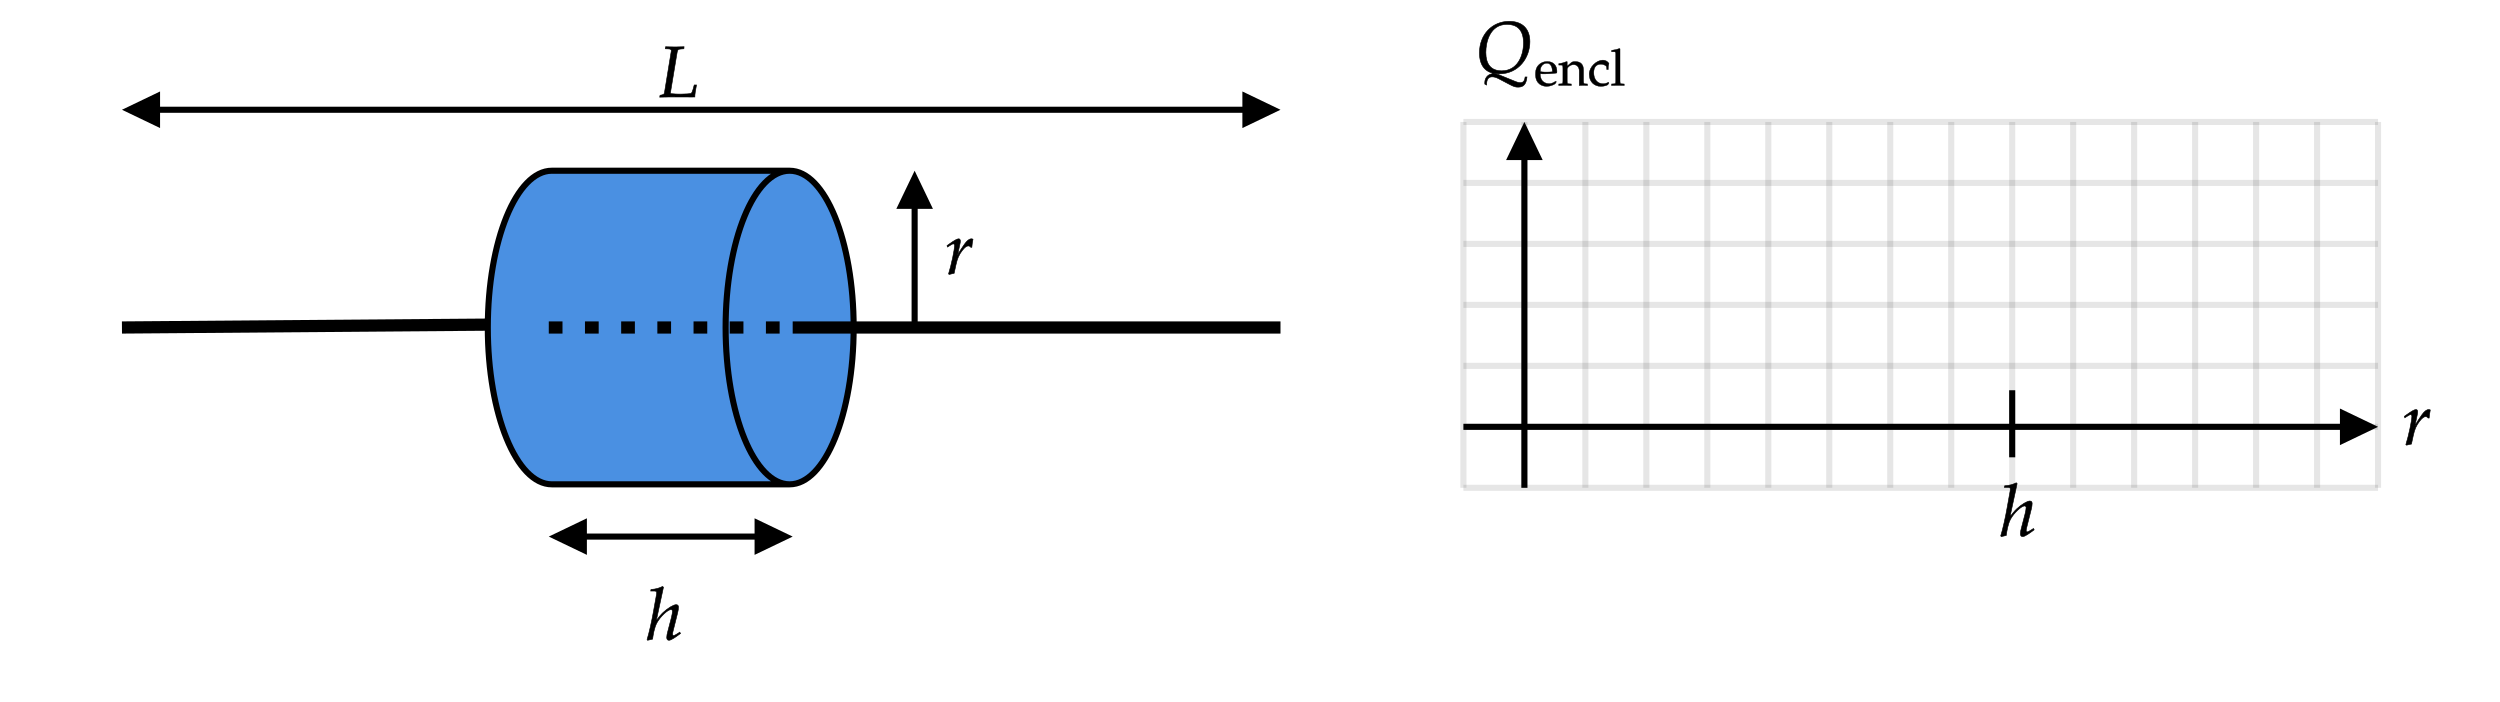
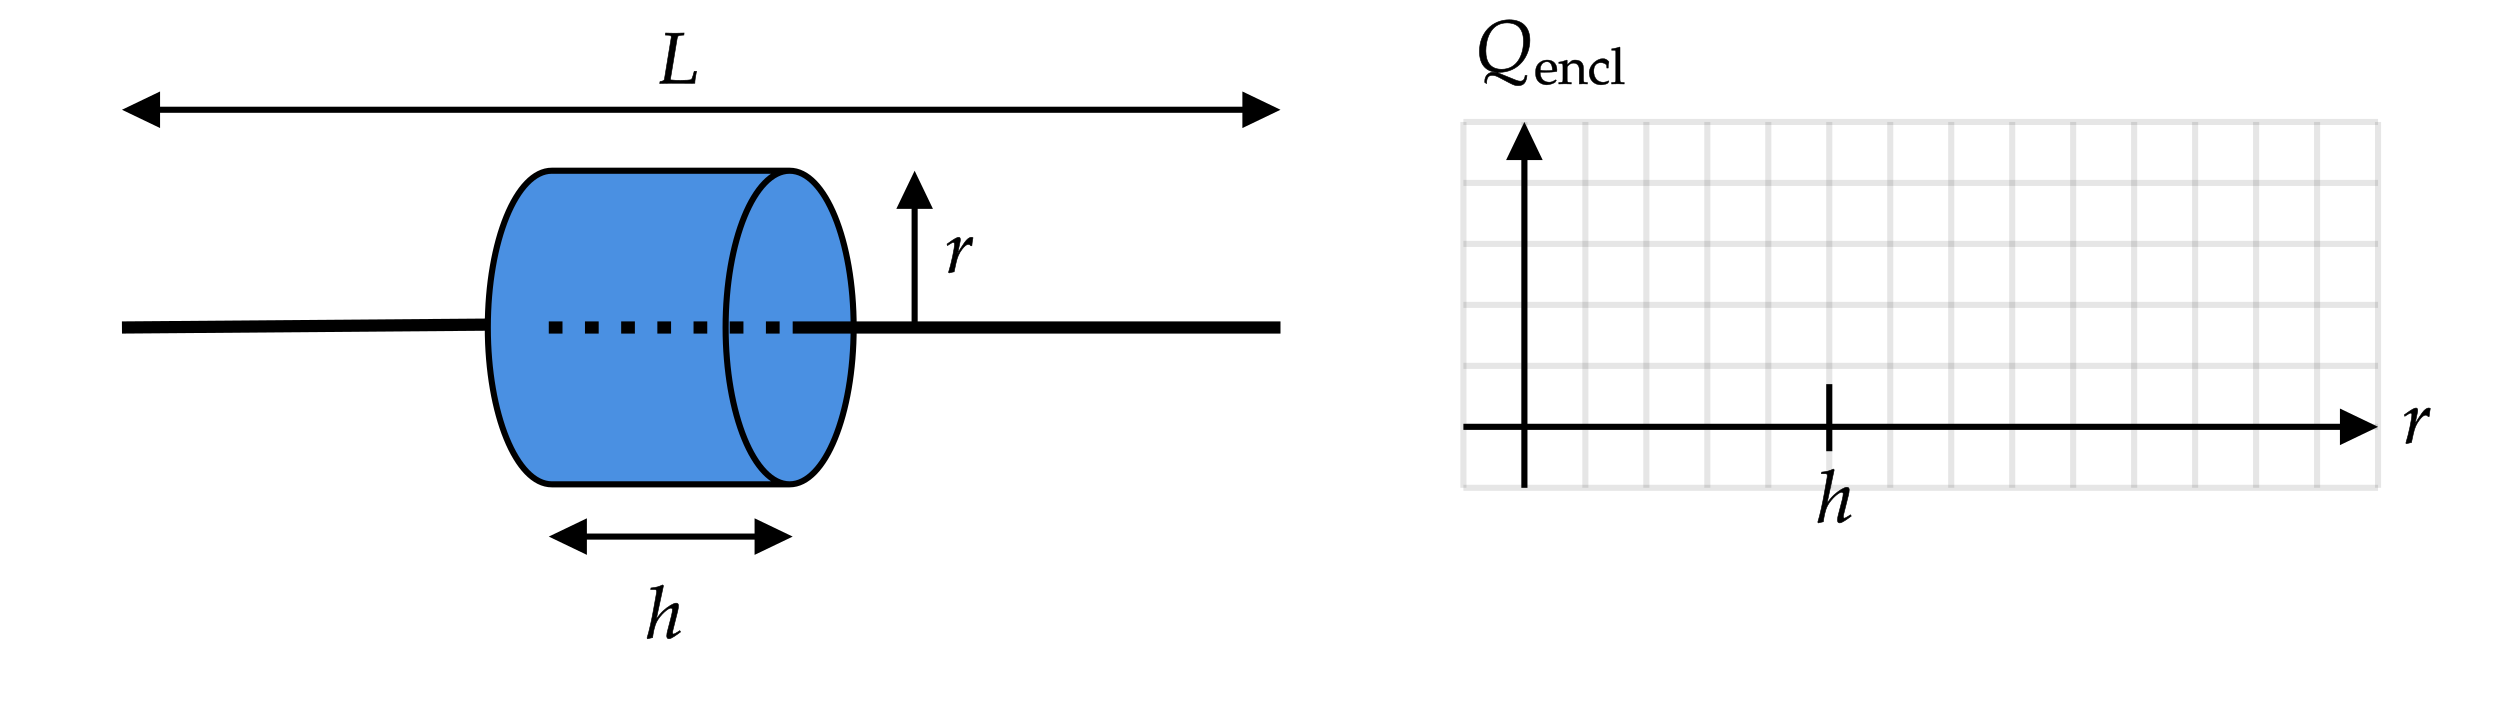
<svg xmlns="http://www.w3.org/2000/svg" x="0" y="0" width="410" height="114.996" style="         width:410px;         height:114.996px;         background: transparent;         fill: none; ">
  <svg class="role-diagram-draw-area">
    <g class="shapes-region" style="stroke: black; fill: none;">
      <g class="composite-shape">
        <path class="real" d=" M129.5,79.43 L90.5,79.43 C84.7,79.43 80,67.92 80,53.71 C80,39.51 84.7,28 90.5,28 L129.5,28 M140,53.71 C140,67.92 135.3,79.43 129.5,79.43 C123.7,79.43 119,67.92 119,53.71 C119,39.51 123.7,28 129.5,28 C135.3,28 140,39.51 140,53.71" style="stroke-width: 1; stroke: rgb(0, 0, 0); fill: rgb(74, 144, 226); fill-opacity: 1;" />
      </g>
      <g class="arrow-line">
        <path class="connection real" stroke-dasharray="" d="  M20,53.71 L80,53.24" style="stroke: rgb(0, 0, 0); stroke-width: 2; fill: none; fill-opacity: 1;" />
      </g>
      <g class="arrow-line">
        <path class="connection real" stroke-dasharray="" d="  M130,53.71 L210,53.71" style="stroke: rgb(0, 0, 0); stroke-width: 2; fill: none; fill-opacity: 1;" />
      </g>
      <g class="arrow-line">
        <path class="connection real" stroke-dasharray="2.25 3.685" d="  M90,53.71 L130,53.71" style="stroke: rgb(0, 0, 0); stroke-width: 2; fill: none; fill-opacity: 1;" />
      </g>
      <g class="grouped-shape">
        <g class="composite-shape">
          <path class="real" d=" M240,20 L390,20 L390,80 L240,80 Z" style="stroke-width: 1; stroke: none; stroke-opacity: 0.1; fill: none; fill-opacity: 1;" />
          <path class="real" d=" M240,20 L240,80 M250,20 L250,80 M260,20 L260,80 M270,20 L270,80 M280,20 L280,80 M290,20 L290,80 M300,20 L300,80 M310,20 L310,80 M320,20 L320,80 M330,20 L330,80 M340,20 L340,80 M350,20 L350,80 M360,20 L360,80 M370,20 L370,80 M380,20 L380,80" style="stroke-width: 1; stroke: rgb(0, 0, 0); stroke-opacity: 0.1; fill: none; fill-opacity: 1;" />
          <path class="real" d=" M240,20 L390,20 M240,30 L390,30 M240,40 L390,40 M240,50 L390,50 M240,60 L390,60 M240,70 L390,70" style="stroke-width: 1; stroke: rgb(0, 0, 0); stroke-opacity: 0.1; fill: none; fill-opacity: 1;" />
          <path class="real" d=" " style="stroke-width: 1; stroke: rgb(0, 0, 0); stroke-opacity: 0.1; fill: none; fill-opacity: 1;" />
        </g>
        <g class="arrow-line">
          <path class="connection real" stroke-dasharray="" d="  M240,80 L390,80" style="stroke: rgb(0, 0, 0); stroke-opacity: 0.1; stroke-width: 1; fill: none; fill-opacity: 1;" />
        </g>
        <g class="arrow-line">
          <path class="connection real" stroke-dasharray="" d="  M390,80 L390,20" style="stroke: rgb(0, 0, 0); stroke-opacity: 0.1; stroke-width: 1; fill: none; fill-opacity: 1;" />
        </g>
      </g>
      <g class="arrow-line">
        <path class="connection real" stroke-dasharray="" d="  M250,23 L250,80" style="stroke: rgb(0, 0, 0); stroke-width: 1; fill: none; fill-opacity: 1;" />
        <g stroke="none" fill="#000" transform="matrix(6.123233995736766e-17,1,-1,6.123233995736766e-17,250,20)" style="stroke: none; fill: rgb(0, 0, 0); stroke-width: 1;">
          <path d=" M6.25,-3 L0,0 L6.25,3 Z" />
        </g>
      </g>
      <g class="arrow-line">
        <path class="connection real" stroke-dasharray="" d="  M240,70 L387,70" style="stroke: rgb(0, 0, 0); stroke-width: 1; fill: none; fill-opacity: 1;" />
        <g stroke="none" fill="#000" transform="matrix(-1,1.2246467991473532e-16,-1.2246467991473532e-16,-1,390,70)" style="stroke: none; fill: rgb(0, 0, 0); stroke-width: 1;">
          <path d=" M6.25,-3 L0,0 L6.25,3 Z" />
        </g>
      </g>
      <g class="arrow-line">
-         <path class="connection real" stroke-dasharray="" d="  M330,64 L330,75" style="stroke: rgb(0, 0, 0); stroke-width: 1; fill: none; fill-opacity: 1;" />
+         <path class="connection real" stroke-dasharray="" d="  M300,63 L300,74" style="stroke: rgb(0, 0, 0); stroke-width: 1; fill: none; fill-opacity: 1;" />
      </g>
      <g class="arrow-line">
        <path class="connection real" stroke-dasharray="" d="  M93,88 L127,88" style="stroke: rgb(0, 0, 0); stroke-width: 1; fill: none; fill-opacity: 1;" />
        <g stroke="none" fill="#000" transform="matrix(-1,1.2246467991473532e-16,-1.2246467991473532e-16,-1,130,88)" style="stroke: none; fill: rgb(0, 0, 0); stroke-width: 1;">
          <path d=" M6.25,-3 L0,0 L6.25,3 Z" />
        </g>
        <g stroke="none" fill="#000" transform="matrix(1,0,0,1,90,88)" style="stroke: none; fill: rgb(0, 0, 0); stroke-width: 1;">
          <path d=" M6.25,-3 L0,0 L6.25,3 Z" />
        </g>
      </g>
      <g class="arrow-line">
        <path class="connection real" stroke-dasharray="" d="  M150,53.71 L150,31" style="stroke: rgb(0, 0, 0); stroke-width: 1; fill: none; fill-opacity: 1;" />
        <g stroke="none" fill="#000" transform="matrix(3.061616997868383e-16,1,-1,3.061616997868383e-16,150,28)" style="stroke: none; fill: rgb(0, 0, 0); stroke-width: 1;">
          <path d=" M6.25,-3 L0,0 L6.25,3 Z" />
        </g>
      </g>
      <g class="arrow-line">
        <path class="connection real" stroke-dasharray="" d="  M23,18 L207,18" style="stroke: rgb(0, 0, 0); stroke-width: 1; fill: none; fill-opacity: 1;" />
        <g stroke="none" fill="#000" transform="matrix(-1,1.2246467991473532e-16,-1.2246467991473532e-16,-1,210,18)" style="stroke: none; fill: rgb(0, 0, 0); stroke-width: 1;">
          <path d=" M6.25,-3 L0,0 L6.25,3 Z" />
        </g>
        <g stroke="none" fill="#000" transform="matrix(1,0,0,1,20,18)" style="stroke: none; fill: rgb(0, 0, 0); stroke-width: 1;">
          <path d=" M6.25,-3 L0,0 L6.25,3 Z" />
        </g>
      </g>
      <g />
    </g>
    <g />
    <g />
    <g />
  </svg>
  <svg width="408" height="112.996" style="width:408px;height:112.996px;font-family:Asana-Math, Asana;background:transparent;">
    <g>
      <g>
        <g>
-           <g transform="matrix(1,0,0,1,242,11.9)">
+           <g transform="matrix(1,0,0,1,242,11.65)">
            <path transform="matrix(0.0119,0,0,-0.0119,0,0)" d="M151 -172C151 -95 175 -59 228 -59C257 -59 285 -67 324 -88L469 -164C529 -195 547 -201 587 -201C662 -201 698 -158 708 -61L683 -61C677 -115 655 -140 615 -140C598 -140 579 -135 553 -125L317 -29C292 -19 274 -15 251 -15C177 -15 126 -66 126 -142C126 -144 126 -151 127 -159ZM748 425C748 603 644 706 464 706C227 706 53 523 53 272C53 83 147 -18 323 -18C595 -18 748 207 748 425ZM660 409C660 221 571 24 360 24C216 24 141 110 141 277C141 425 199 664 433 664C549 664 660 610 660 409Z" stroke="rgb(0,0,0)" stroke-opacity="1" stroke-width="8" fill="rgb(0,0,0)" fill-opacity="1" />
          </g>
        </g>
        <g>
          <g>
            <g>
              <g>
-                 <g transform="matrix(1,0,0,1,251.6027,13.99965)">
+                 <g transform="matrix(1,0,0,1,251.6055,13.75188)">
                  <path transform="matrix(0.00833,0,0,-0.00833,0,0)" d="M250 -20C315 -20 405 18 417 36L437 70L424 80C360 42 337 33 294 33C229 33 175 62 147 111C128 144 121 172 119 230C140 227 170 226 204 226C290 226 399 234 446 244C447 258 448 267 448 279C448 394 374 469 262 469C225 469 180 464 140 440C58 392 26 323 26 219C26 25 161 -20 250 -20ZM359 267C335 264 284 261 233 261C190 261 147 264 121 270C121 317 125 339 138 365C159 409 202 436 250 436C283 436 309 423 327 396C349 363 356 334 359 267ZM888 -3C949 0 950 0 967 0C981 0 981 0 1050 -3L1050 27L1009 30C975 32 972 38 972 102L972 295C972 412 917 469 805 469C768 469 747 462 726 444L650 378L650 465L641 469C590 448 538 434 485 428L485 400L522 400C562 400 566 393 566 327L566 102C566 39 563 32 529 30L484 27L484 -3C552 -1 579 0 608 0C637 0 664 -1 732 -3L732 27L687 30C653 32 650 39 650 102L650 314C650 359 716 408 777 408C844 408 888 358 888 281ZM1458 311C1458 357 1463 398 1472 434C1440 478 1397 497 1352 497C1228 497 1084 361 1084 224C1084 219 1085 215 1085 210C1085 75 1180 -20 1314 -20C1366 -20 1441 -1 1451 14L1472 46L1462 61C1425 41 1393 32 1357 32C1246 32 1173 118 1173 250C1173 357 1223 417 1313 417C1357 417 1405 397 1423 372L1430 311ZM1525 661L1581 661C1599 661 1606 650 1606 620L1606 102C1606 39 1603 32 1569 30L1523 27L1523 -3C1623 0 1623 0 1648 0C1673 0 1673 0 1773 -3L1773 27L1727 30C1693 32 1690 39 1690 102L1690 718L1681 726C1637 709 1604 701 1525 689Z" stroke="rgb(0,0,0)" stroke-opacity="1" stroke-width="8" fill="rgb(0,0,0)" fill-opacity="1" />
                </g>
              </g>
            </g>
          </g>
        </g>
      </g>
    </g>
    <g>
      <g>
        <g>
-           <g transform="matrix(1,0,0,1,394.0001,72.90002)">
+           <g transform="matrix(1,0,0,1,394,72.65)">
            <path transform="matrix(0.0119,0,0,-0.0119,0,0)" d="M368 365C371 403 376 435 384 476C373 481 369 482 364 482C333 482 302 458 266 407C227 351 188 291 172 256L204 408C208 425 210 438 210 450C210 470 202 482 187 482C166 482 128 461 54 408L26 388L33 368L65 389C93 407 104 412 113 412C123 412 130 403 130 390C130 332 87 126 47 -2L57 -9C72 -4 88 -1 111 4L124 6L150 126C168 209 191 262 235 319C269 363 296 384 318 384C333 384 343 379 354 365Z" stroke="rgb(0,0,0)" stroke-opacity="1" stroke-width="8" fill="rgb(0,0,0)" fill-opacity="1" />
          </g>
        </g>
      </g>
    </g>
    <g>
      <g>
        <g>
-           <g transform="matrix(1,0,0,1,328,87.90002)">
+           <g transform="matrix(1,0,0,1,298,85.65)">
            <path transform="matrix(0.0119,0,0,-0.0119,0,0)" d="M236 722L224 733C179 711 138 697 64 691L60 670L108 670C126 670 142 667 142 647C142 641 142 632 140 622L98 388C78 272 36 80 10 2L17 -9L86 7C94 64 108 164 148 236C193 317 296 414 338 414C349 414 360 407 360 393C360 375 355 342 345 303L294 107C288 85 281 55 281 31C281 6 291 -9 312 -9C344 -9 412 41 471 85L461 103L435 86C412 71 386 56 374 56C367 56 361 65 361 76C361 88 364 101 368 116L432 372C438 398 443 423 443 447C443 464 437 482 411 482C376 482 299 437 231 374C198 343 172 308 144 273L140 275Z" stroke="rgb(0,0,0)" stroke-opacity="1" stroke-width="8" fill="rgb(0,0,0)" fill-opacity="1" />
          </g>
        </g>
      </g>
    </g>
    <g>
      <g>
        <g>
-           <g transform="matrix(1,0,0,1,106,104.9)">
+           <g transform="matrix(1,0,0,1,106,104.65)">
            <path transform="matrix(0.0119,0,0,-0.0119,0,0)" d="M236 722L224 733C179 711 138 697 64 691L60 670L108 670C126 670 142 667 142 647C142 641 142 632 140 622L98 388C78 272 36 80 10 2L17 -9L86 7C94 64 108 164 148 236C193 317 296 414 338 414C349 414 360 407 360 393C360 375 355 342 345 303L294 107C288 85 281 55 281 31C281 6 291 -9 312 -9C344 -9 412 41 471 85L461 103L435 86C412 71 386 56 374 56C367 56 361 65 361 76C361 88 364 101 368 116L432 372C438 398 443 423 443 447C443 464 437 482 411 482C376 482 299 437 231 374C198 343 172 308 144 273L140 275Z" stroke="rgb(0,0,0)" stroke-opacity="1" stroke-width="8" fill="rgb(0,0,0)" fill-opacity="1" />
          </g>
        </g>
      </g>
    </g>
    <g>
      <g>
        <g>
-           <g transform="matrix(1,0,0,1,155,44.90002)">
+           <g transform="matrix(1,0,0,1,155,44.65)">
            <path transform="matrix(0.0119,0,0,-0.0119,0,0)" d="M368 365C371 403 376 435 384 476C373 481 369 482 364 482C333 482 302 458 266 407C227 351 188 291 172 256L204 408C208 425 210 438 210 450C210 470 202 482 187 482C166 482 128 461 54 408L26 388L33 368L65 389C93 407 104 412 113 412C123 412 130 403 130 390C130 332 87 126 47 -2L57 -9C72 -4 88 -1 111 4L124 6L150 126C168 209 191 262 235 319C269 363 296 384 318 384C333 384 343 379 354 365Z" stroke="rgb(0,0,0)" stroke-opacity="1" stroke-width="8" fill="rgb(0,0,0)" fill-opacity="1" />
          </g>
        </g>
      </g>
    </g>
    <g>
      <g>
        <g>
-           <g transform="matrix(1,0,0,1,108,15.90002)">
+           <g transform="matrix(1,0,0,1,108,13.65)">
            <path transform="matrix(0.0119,0,0,-0.0119,0,0)" d="M349 664L352 692L238 689C222 689 204 689 161 690L97 692L94 664L141 662C165 661 176 653 176 635L81 55C77 37 65 30 21 23L16 -3L57 -2C88 -1 150 0 170 0C170 0 467 -1 467 -1C467 -1 500 0 500 0C499 25 510 103 523 165L492 165L475 103C466 71 457 54 448 49C435 44 371 39 304 39C255 39 228 40 162 46C165 64 256 605 256 613C263 651 270 658 307 661Z" stroke="rgb(0,0,0)" stroke-opacity="1" stroke-width="8" fill="rgb(0,0,0)" fill-opacity="1" />
          </g>
        </g>
      </g>
    </g>
  </svg>
</svg>
